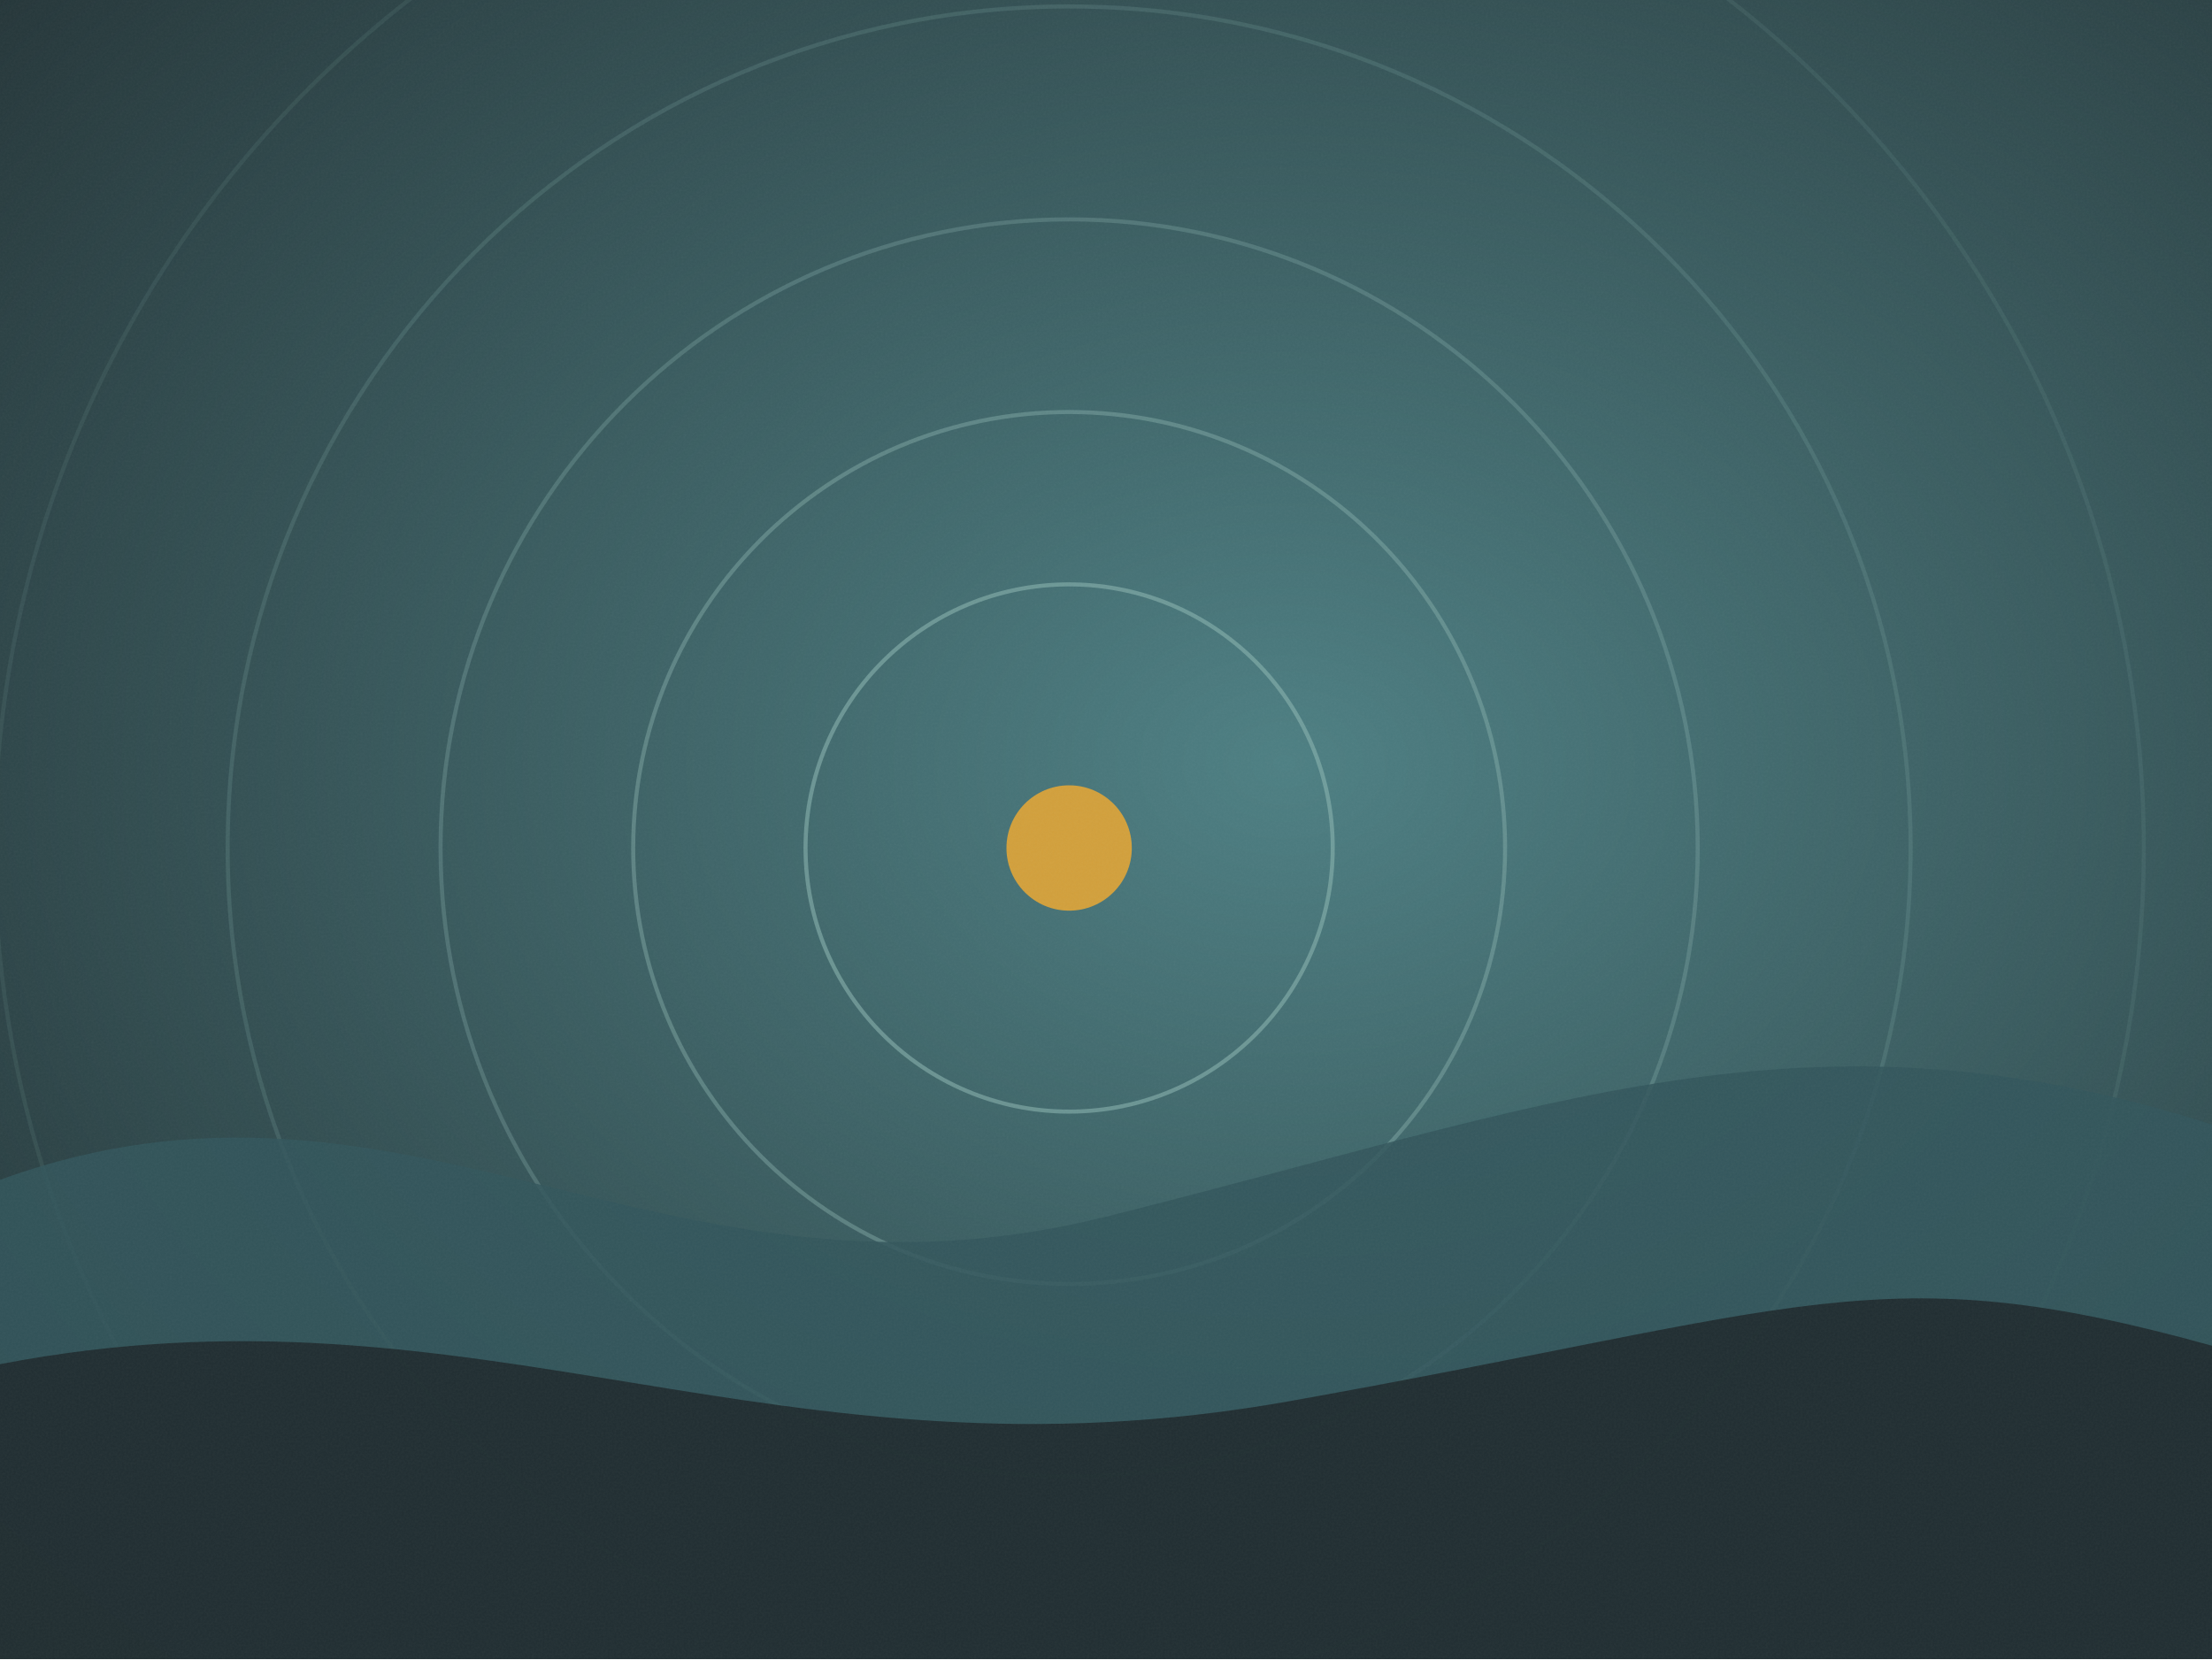
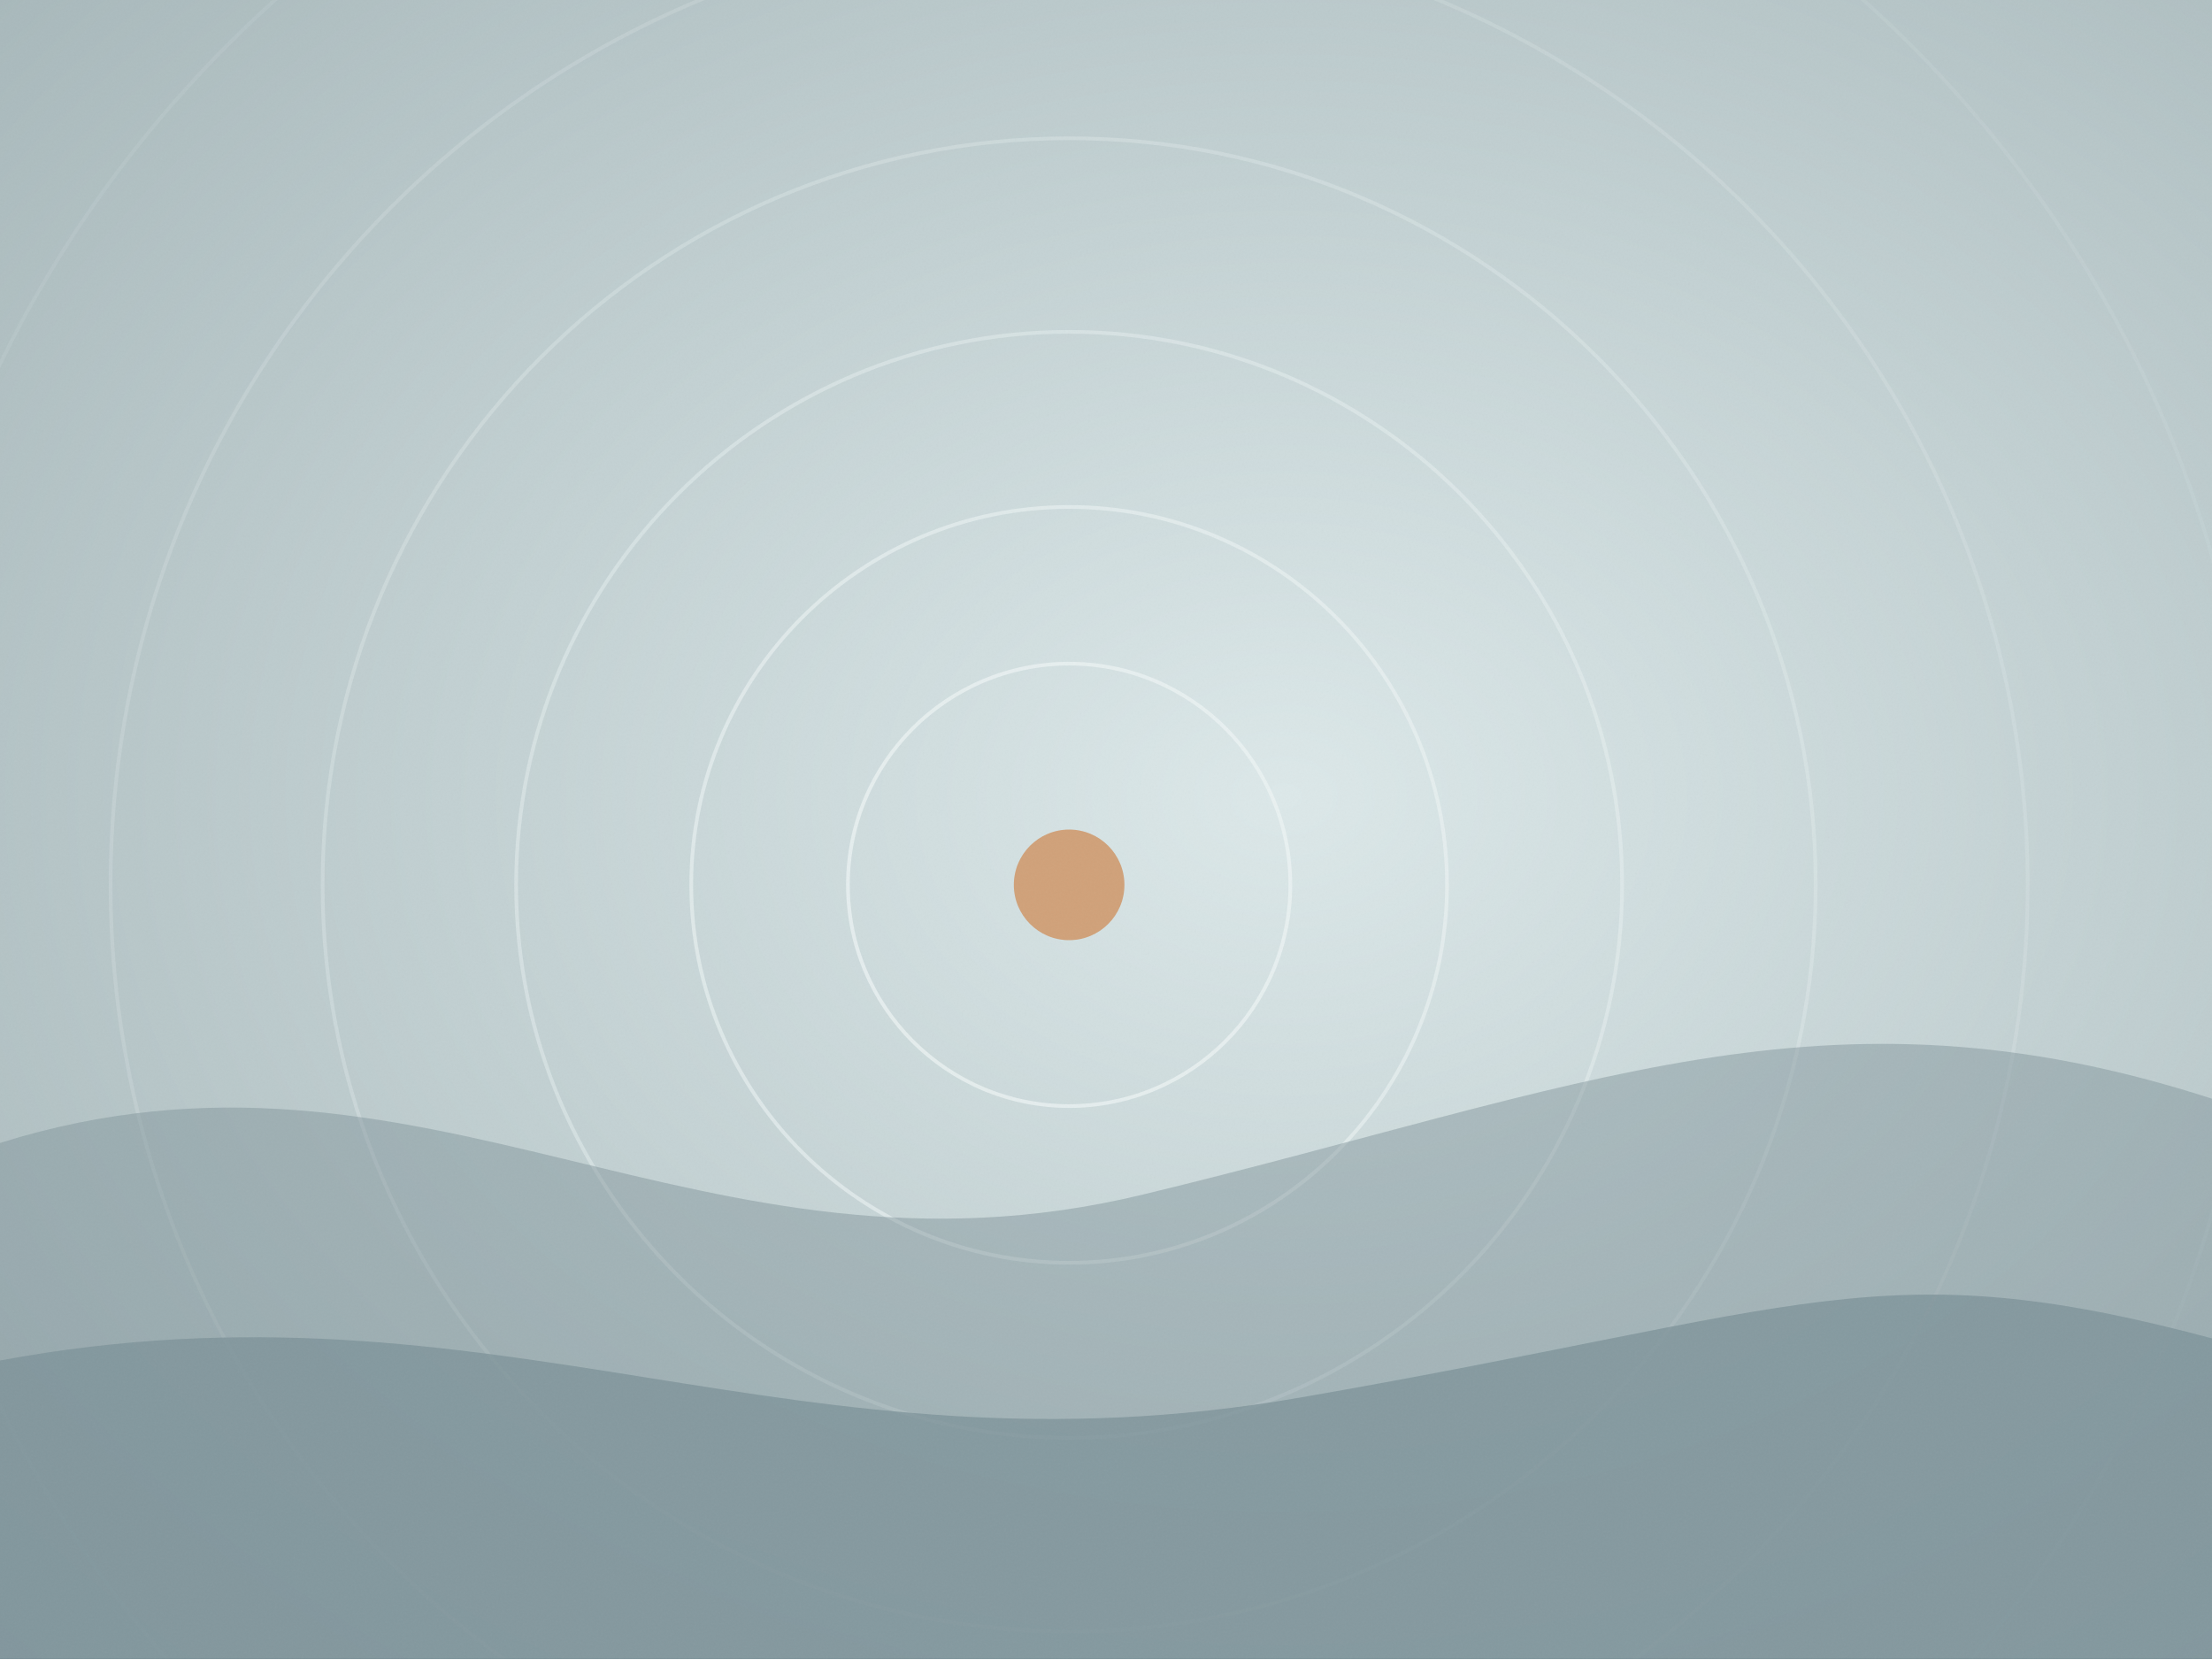
<svg xmlns="http://www.w3.org/2000/svg" viewBox="0 0 1200 900" preserveAspectRatio="xMidYMid slice" role="img" aria-hidden="true">
  <defs>
-     <radialGradient id="g-group" cx="58%" cy="46%" r="85%">
-       <stop offset="0" stop-color="#4d7f83" />
-       <stop offset="1" stop-color="#1f2b2e" />
+     <radialGradient id="g-group" cx="58%" cy="48%" r="88%">
+       <stop offset="0" stop-color="#dce8e9" />
+       <stop offset="1" stop-color="#9fb0b3" />
    </radialGradient>
    <filter id="f-group">
-       <feTurbulence type="fractalNoise" baseFrequency="0.85" numOctaves="3" />
+       <feTurbulence type="fractalNoise" baseFrequency="0.9" numOctaves="3" />
      <feColorMatrix type="saturate" values="0" />
    </filter>
  </defs>
  <rect width="1200" height="900" fill="url(#g-group)" />
-   <g fill="none" stroke-linecap="round" transform="translate(580 460) scale(1.1)">
-     <circle r="130" stroke="#8fb7b3" stroke-opacity=".55" stroke-width="2" />
-     <circle r="215" stroke="#8fb7b3" stroke-opacity=".40" stroke-width="2" />
-     <circle r="310" stroke="#8fb7b3" stroke-opacity=".28" stroke-width="2" />
-     <circle r="415" stroke="#8fb7b3" stroke-opacity=".18" stroke-width="2" />
-     <circle r="530" stroke="#8fb7b3" stroke-opacity=".11" stroke-width="2" />
+   <g fill="none" stroke="#eef5f5" stroke-width="2" transform="translate(580 480)">
+     <circle r="120" stroke-opacity=".70" />
+     <circle r="205" stroke-opacity=".55" />
+     <circle r="300" stroke-opacity=".40" />
+     <circle r="405" stroke-opacity=".28" />
+     <circle r="520" stroke-opacity=".18" />
+     <circle r="645" stroke-opacity=".10" />
  </g>
-   <path d="M0 640 C 220 560 360 720 600 660 S 980 540 1200 610 L1200 900 L0 900 Z" fill="#33565c" fill-opacity=".85" />
-   <path d="M0 740 C 260 690 420 810 700 760 S 1020 680 1200 730 L1200 900 L0 900 Z" fill="#1f2b2e" fill-opacity=".9" />
-   <circle cx="580" cy="460" r="34" fill="#d2a03c" />
-   <rect width="1200" height="900" filter="url(#f-group)" opacity=".05" />
+   <path d="M0 620 C 230 548 380 706 620 648 S 990 528 1200 596 L1200 900 L0 900 Z" fill="#7c9298" fill-opacity=".45" />
+   <path d="M0 738 C 270 688 430 806 706 758 S 1020 678 1200 726 L1200 900 L0 900 Z" fill="#7c9298" fill-opacity=".75" />
+   <circle cx="580" cy="480" r="30" fill="#cf9a6e" fill-opacity=".9" />
+   <rect width="1200" height="900" filter="url(#f-group)" opacity=".045" />
</svg>
